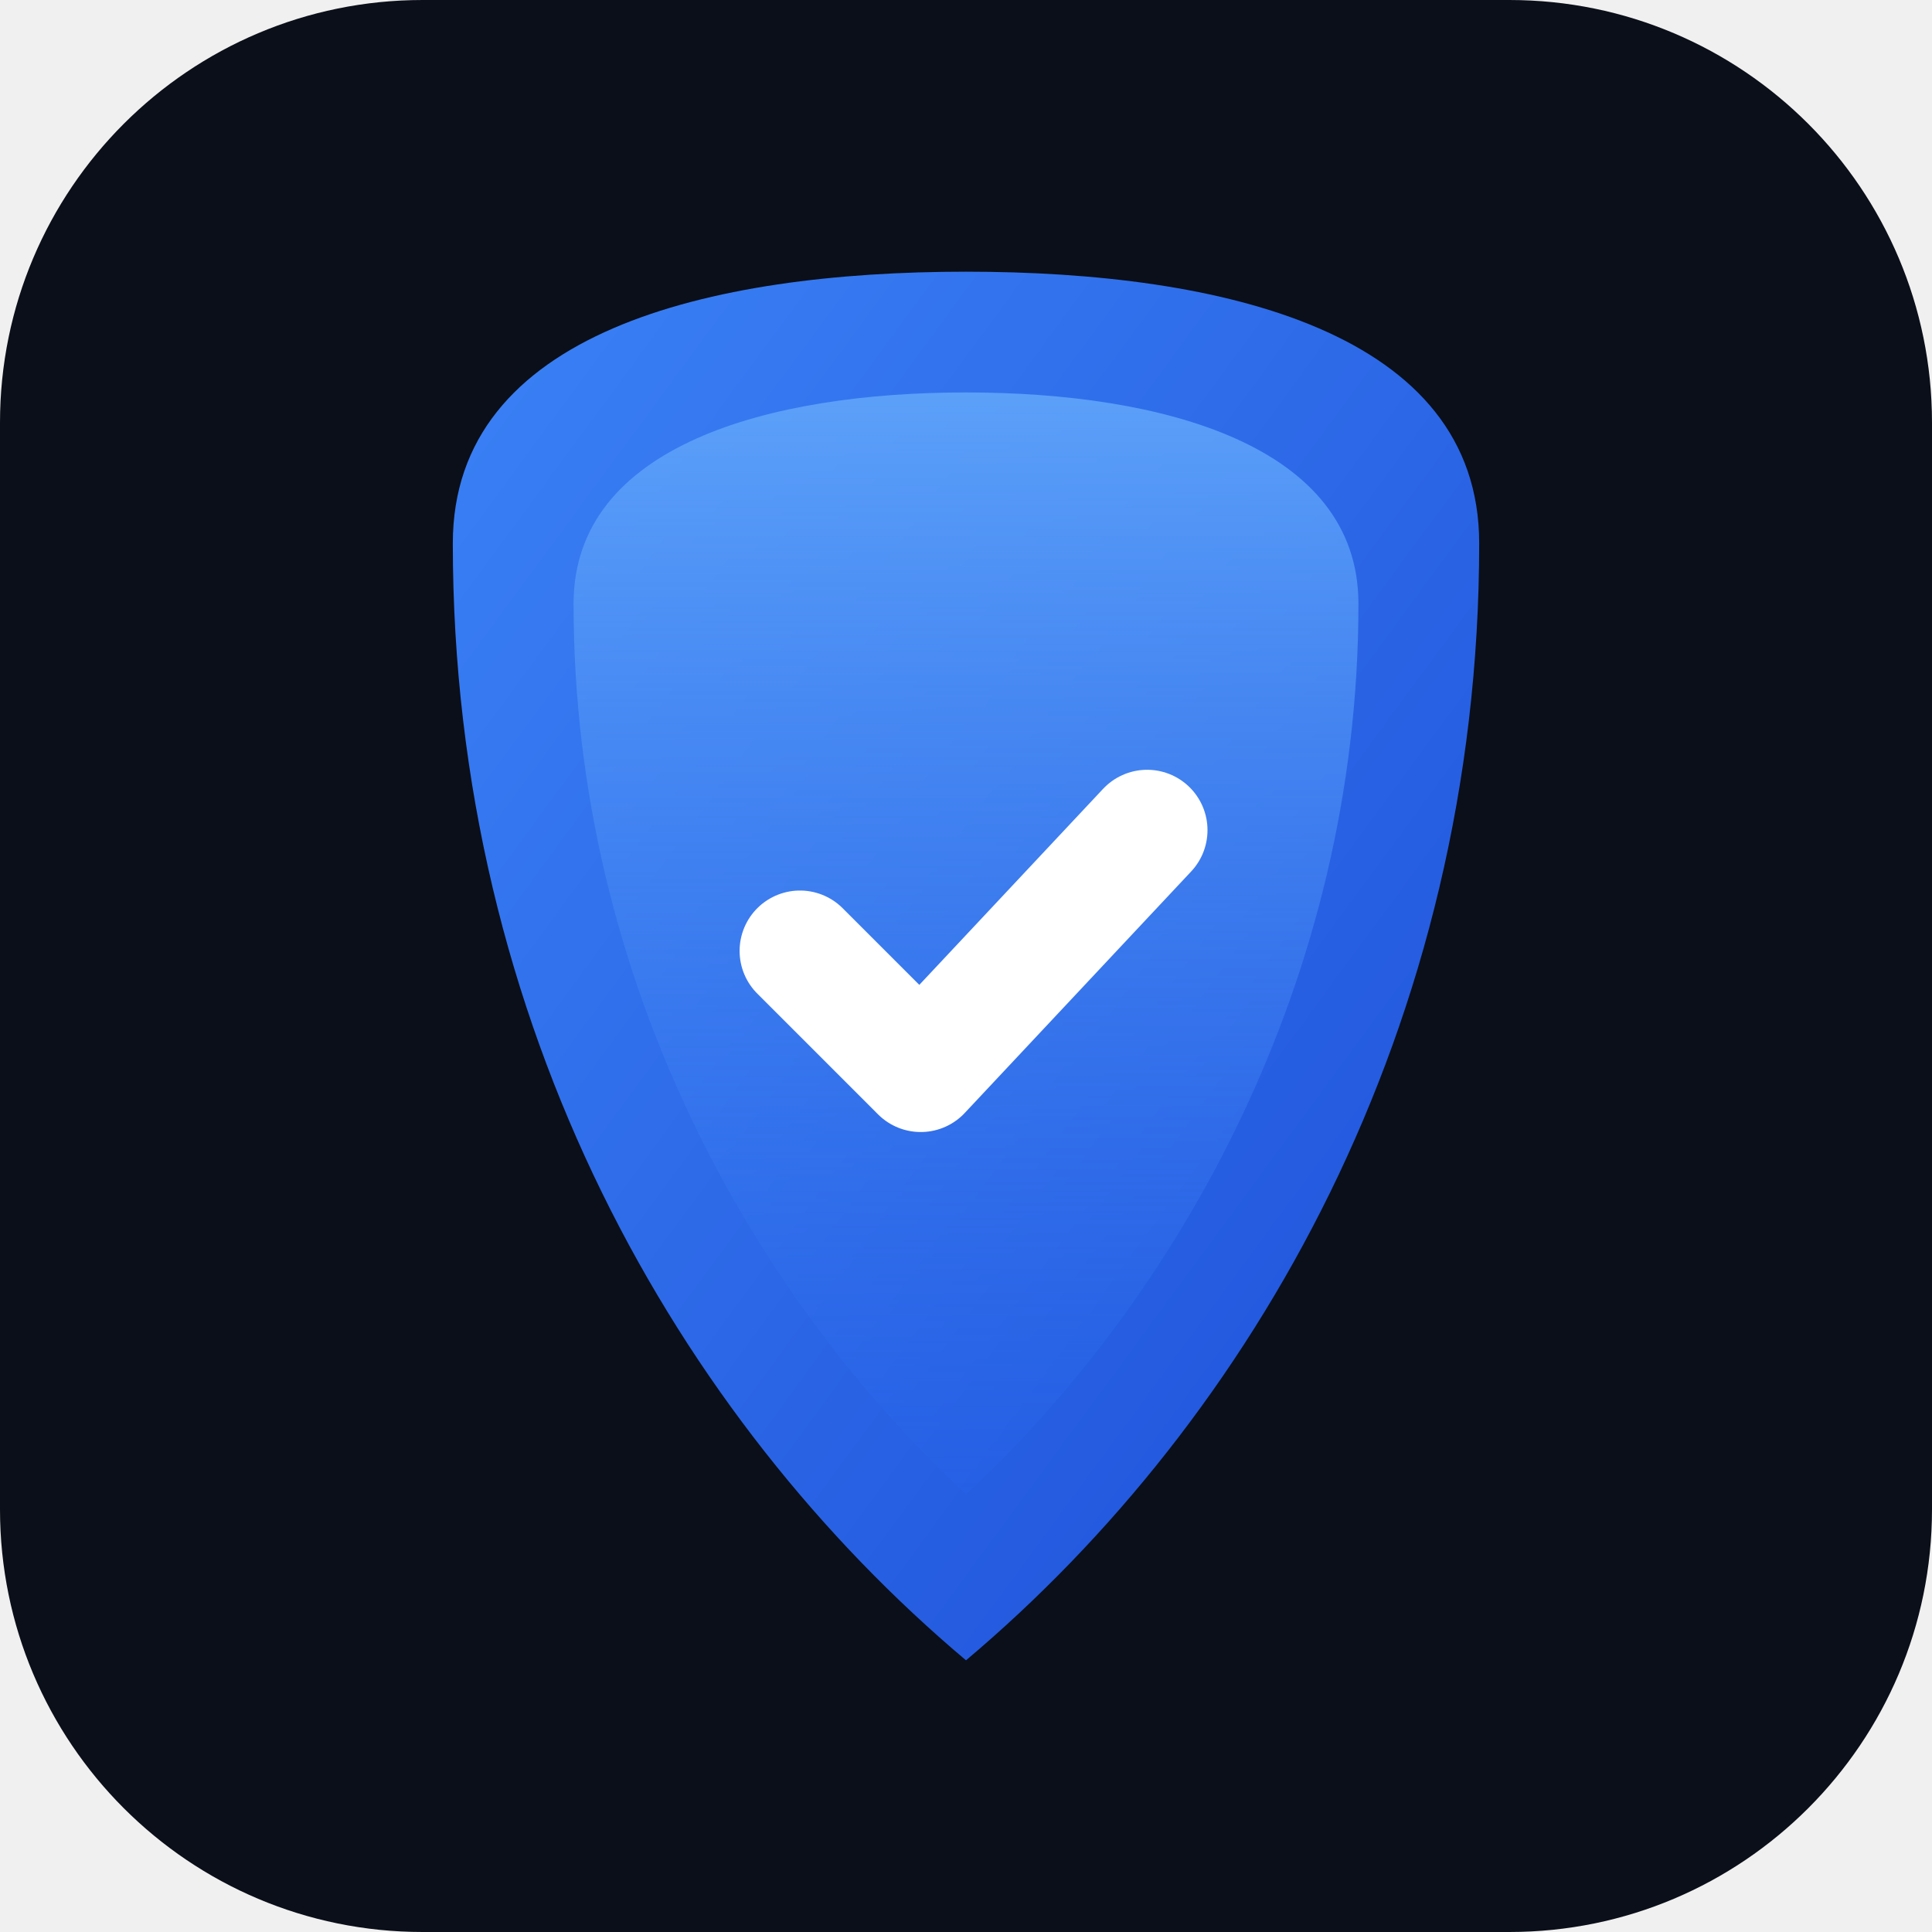
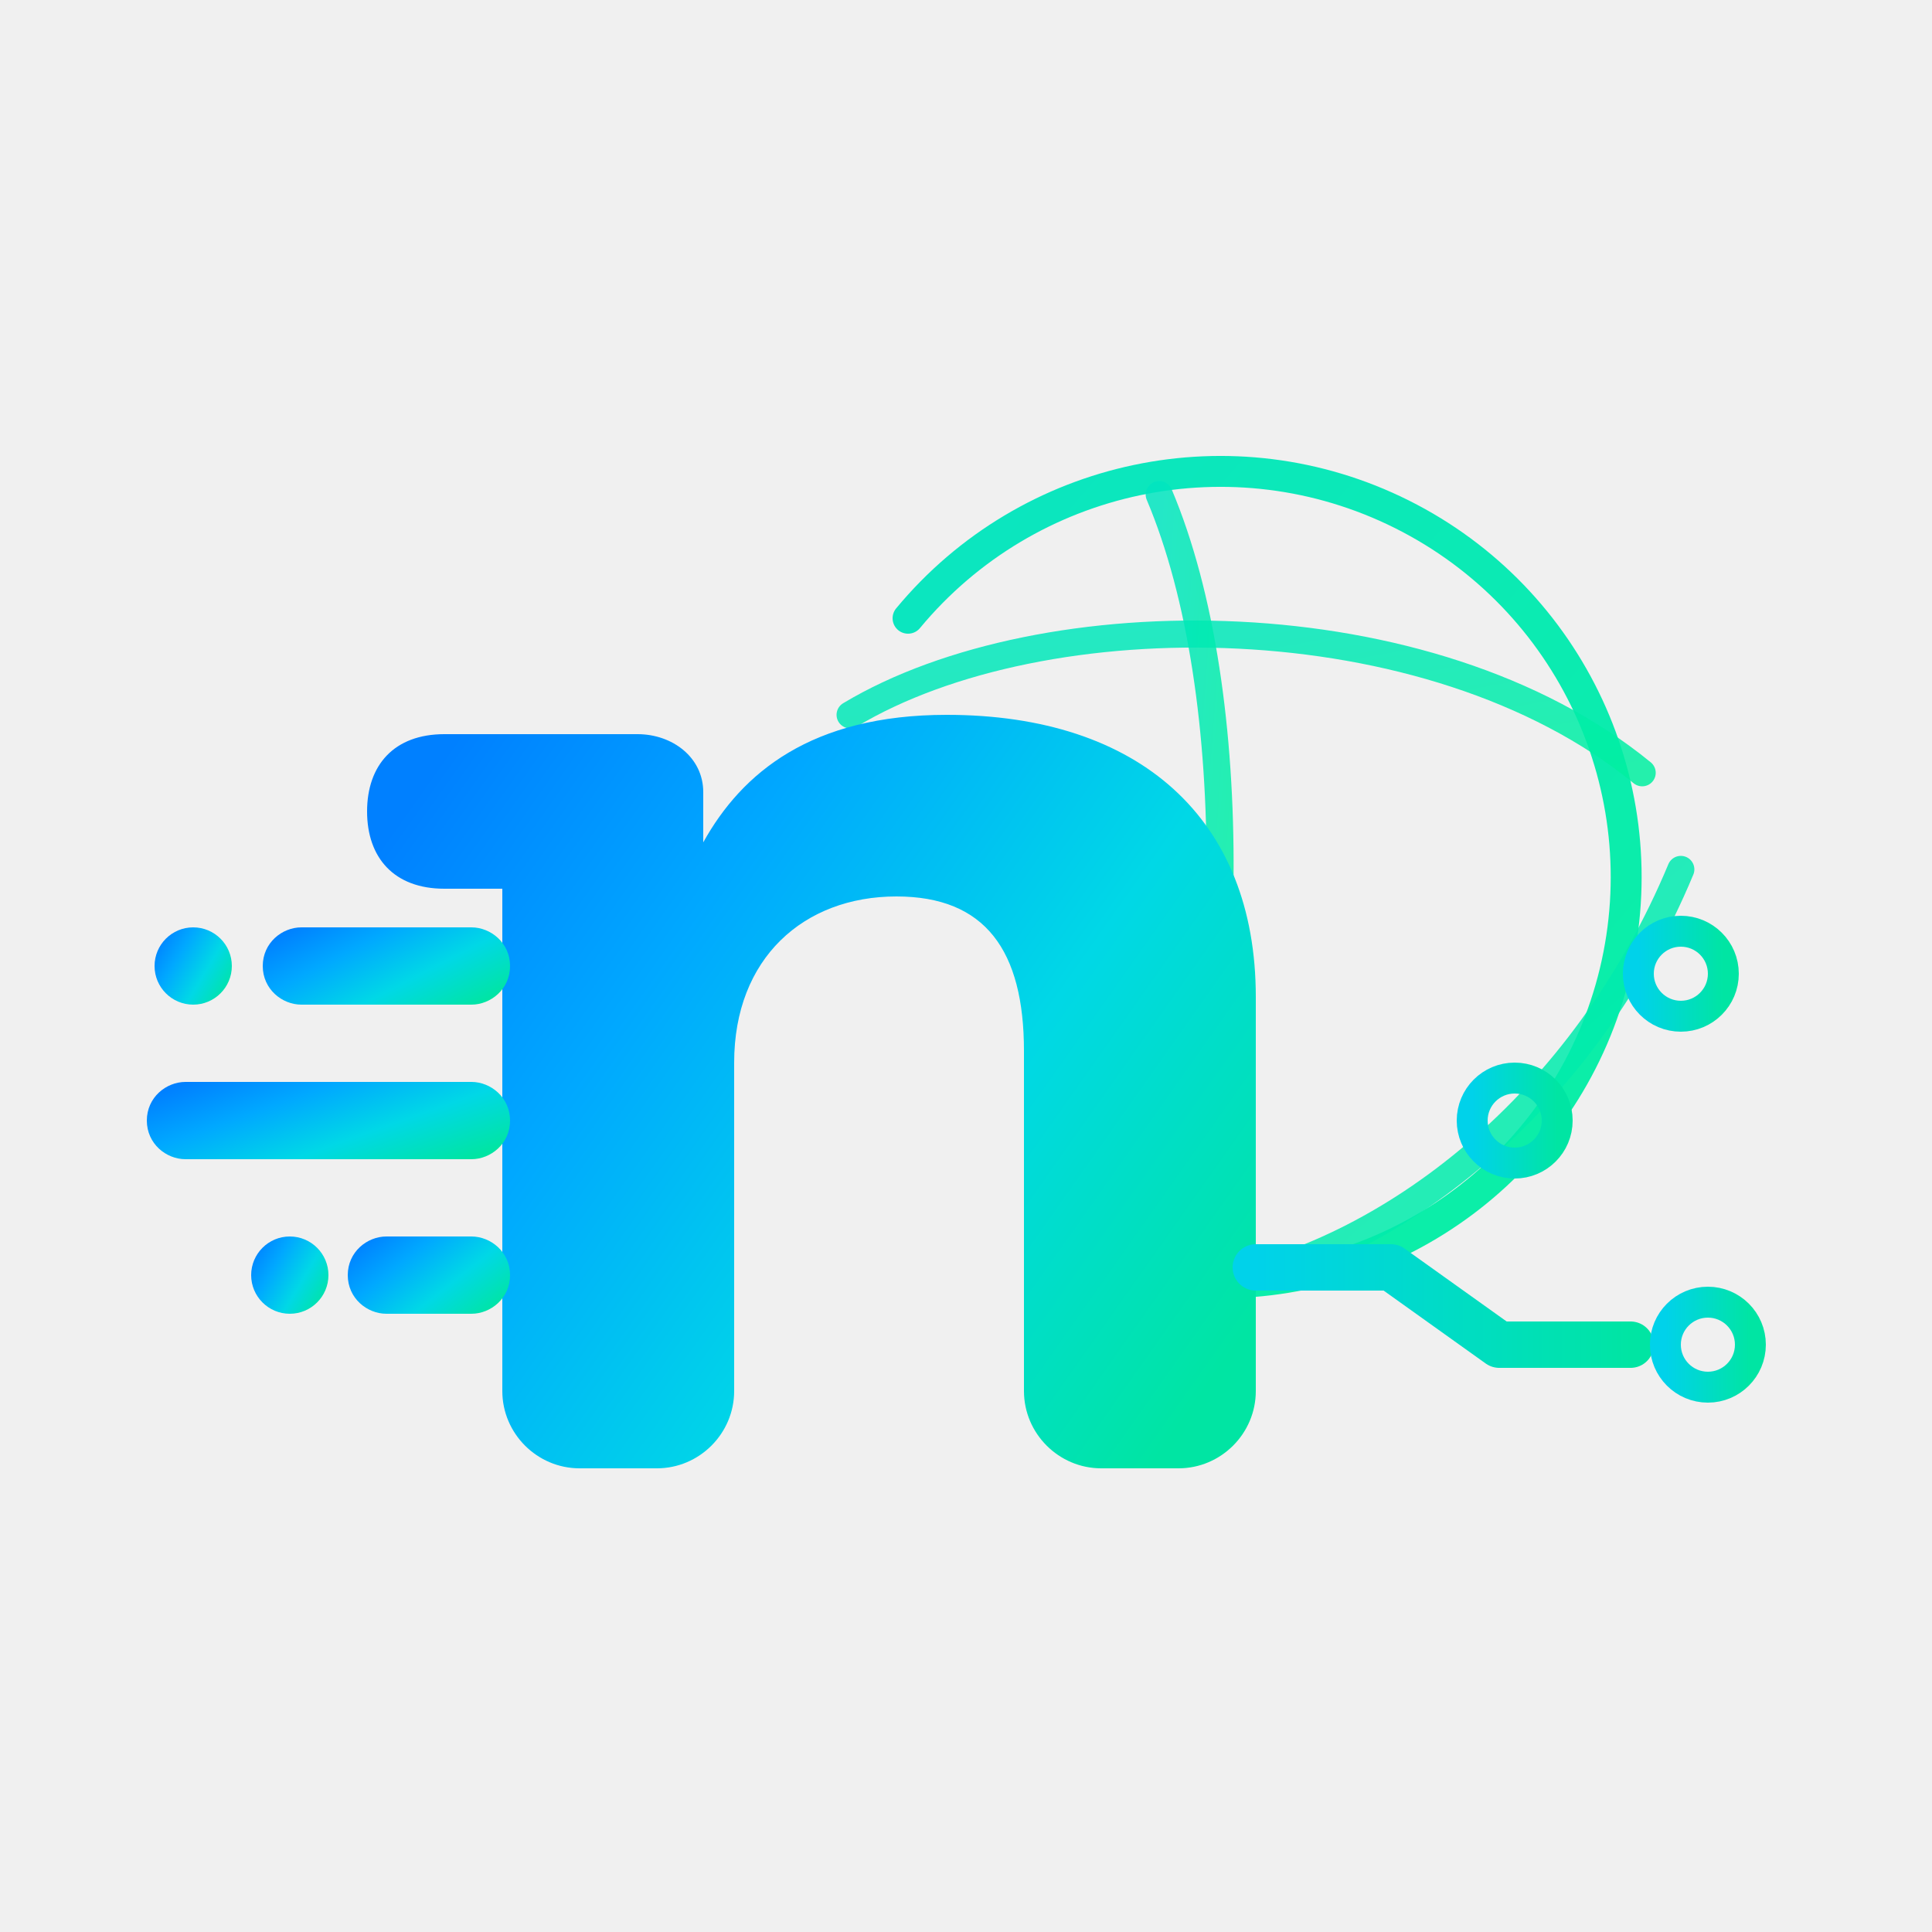
- <svg xmlns="http://www.w3.org/2000/svg" viewBox="0 0 512 512" width="100%" height="100%">
+ <svg xmlns="http://www.w3.org/2000/svg" viewBox="0 0 500 500" width="100%" height="100%" fill="none">
  <defs>
-     <linearGradient id="shieldGrad" x1="0%" y1="0%" x2="100%" y2="100%">
-       <stop offset="0%" stop-color="#3b82f6" />
-       <stop offset="100%" stop-color="#1d4ed8" />
+     <linearGradient id="ndnsBrandGrad" x1="0%" y1="20%" x2="100%" y2="80%">
+       <stop offset="0%" stop-color="#0080FF" />
+       <stop offset="30%" stop-color="#00A8FF" />
+       <stop offset="65%" stop-color="#00D8E6" />
+       <stop offset="100%" stop-color="#00E5A3" />
    </linearGradient>
-     <linearGradient id="glowGrad" x1="0%" y1="0%" x2="0%" y2="100%">
-       <stop offset="0%" stop-color="#60a5fa" stop-opacity="0.9" />
-       <stop offset="100%" stop-color="#2563eb" stop-opacity="0.3" />
+     <linearGradient id="globeGrad" x1="0%" y1="0%" x2="100%" y2="100%">
+       <stop offset="0%" stop-color="#00E5C0" />
+       <stop offset="100%" stop-color="#00F0A0" />
+     </linearGradient>
+     <linearGradient id="circuitGrad" x1="0%" y1="0%" x2="100%" y2="0%">
+       <stop offset="0%" stop-color="#00D2EA" />
+       <stop offset="100%" stop-color="#00E5A3" />
    </linearGradient>
  </defs>
-   <rect width="512" height="512" rx="112" fill="#0b0f19" />
-   <path d="M256 72 C324 72, 392 88, 392 144 C392 272, 332 376, 256 440 C180 376, 120 272, 120 144 C120 88, 188 72, 256 72 Z" fill="url(#shieldGrad)" />
-   <path d="M256 104 C308 104, 360 118, 360 160 C360 260, 312 344, 256 396 C200 344, 152 260, 152 160 C152 118, 204 104, 256 104 Z" fill="url(#glowGrad)" />
-   <path d="M212 252 L244 284 L304 220" fill="none" stroke="#ffffff" stroke-width="32" stroke-linecap="round" stroke-linejoin="round" />
+   <g stroke="url(#globeGrad)" stroke-linecap="round" stroke-linejoin="round" fill="none">
+     <path d="M 235 160 A 105 105 0 1 1 315 332" stroke-width="8" opacity="0.95" />
+     <path d="M 220 185 C 270 155 370 155 425 200" stroke-width="7" opacity="0.85" />
+     <path d="M 312 333 C 360 325 410 285 435 225" stroke-width="7" opacity="0.85" />
+     <path d="M 300 128 C 322 180 320 270 300 335" stroke-width="7" opacity="0.85" />
+   </g>
+   <g fill="url(#ndnsBrandGrad)">
+     <path d="       M 115 190       C 102 190 95 198 95 210       C 95 222 102 230 115 230       L 130 230       L 130 360       C 130 371 139 380 150 380       L 170 380       C 181 380 190 371 190 360       L 190 275       C 190 248 208 232 232 232       C 255 232 265 246 265 272       L 265 360       C 265 371 274 380 285 380       L 305 380       C 316 380 325 371 325 360       L 325 258       C 325 212 295 185 245 185       C 210 185 192 200 182 218       L 182 205       C 182 196 174 190 165 190       Z     " />
+     <circle cx="50" cy="250" r="10" />
+     <path d="M 78 240 H 122 C 127 240 132 244 132 250 C 132 256 127 260 122 260 H 78 C 73 260 68 256 68 250 C 68 244 73 240 78 240 Z" />
+     <path d="M 48 280 H 122 C 127 280 132 284 132 290 C 132 296 127 300 122 300 H 48 C 43 300 38 296 38 290 C 38 284 43 280 48 280 Z" />
+     <circle cx="75" cy="330" r="10" />
+     <path d="M 100 320 H 122 C 127 320 132 324 132 330 C 132 336 127 340 122 340 H 100 C 95 340 90 336 90 330 C 90 324 95 320 100 320 Z" />
+   </g>
+   <g stroke="url(#circuitGrad)" stroke-linecap="round" stroke-linejoin="round" fill="none">
+     <path d="M 325 252 H 415" stroke-width="12" />
+     <circle cx="435" cy="252" r="11" fill="none" stroke="url(#circuitGrad)" stroke-width="8" />
+     <path d="M 325 290 H 372" stroke-width="12" />
+     <circle cx="392" cy="290" r="11" fill="none" stroke="url(#circuitGrad)" stroke-width="8" />
+     <path d="M 325 328 H 360 L 388 348 H 422" stroke-width="12" />
+     <circle cx="442" cy="348" r="11" fill="none" stroke="url(#circuitGrad)" stroke-width="8" />
+   </g>
</svg>
